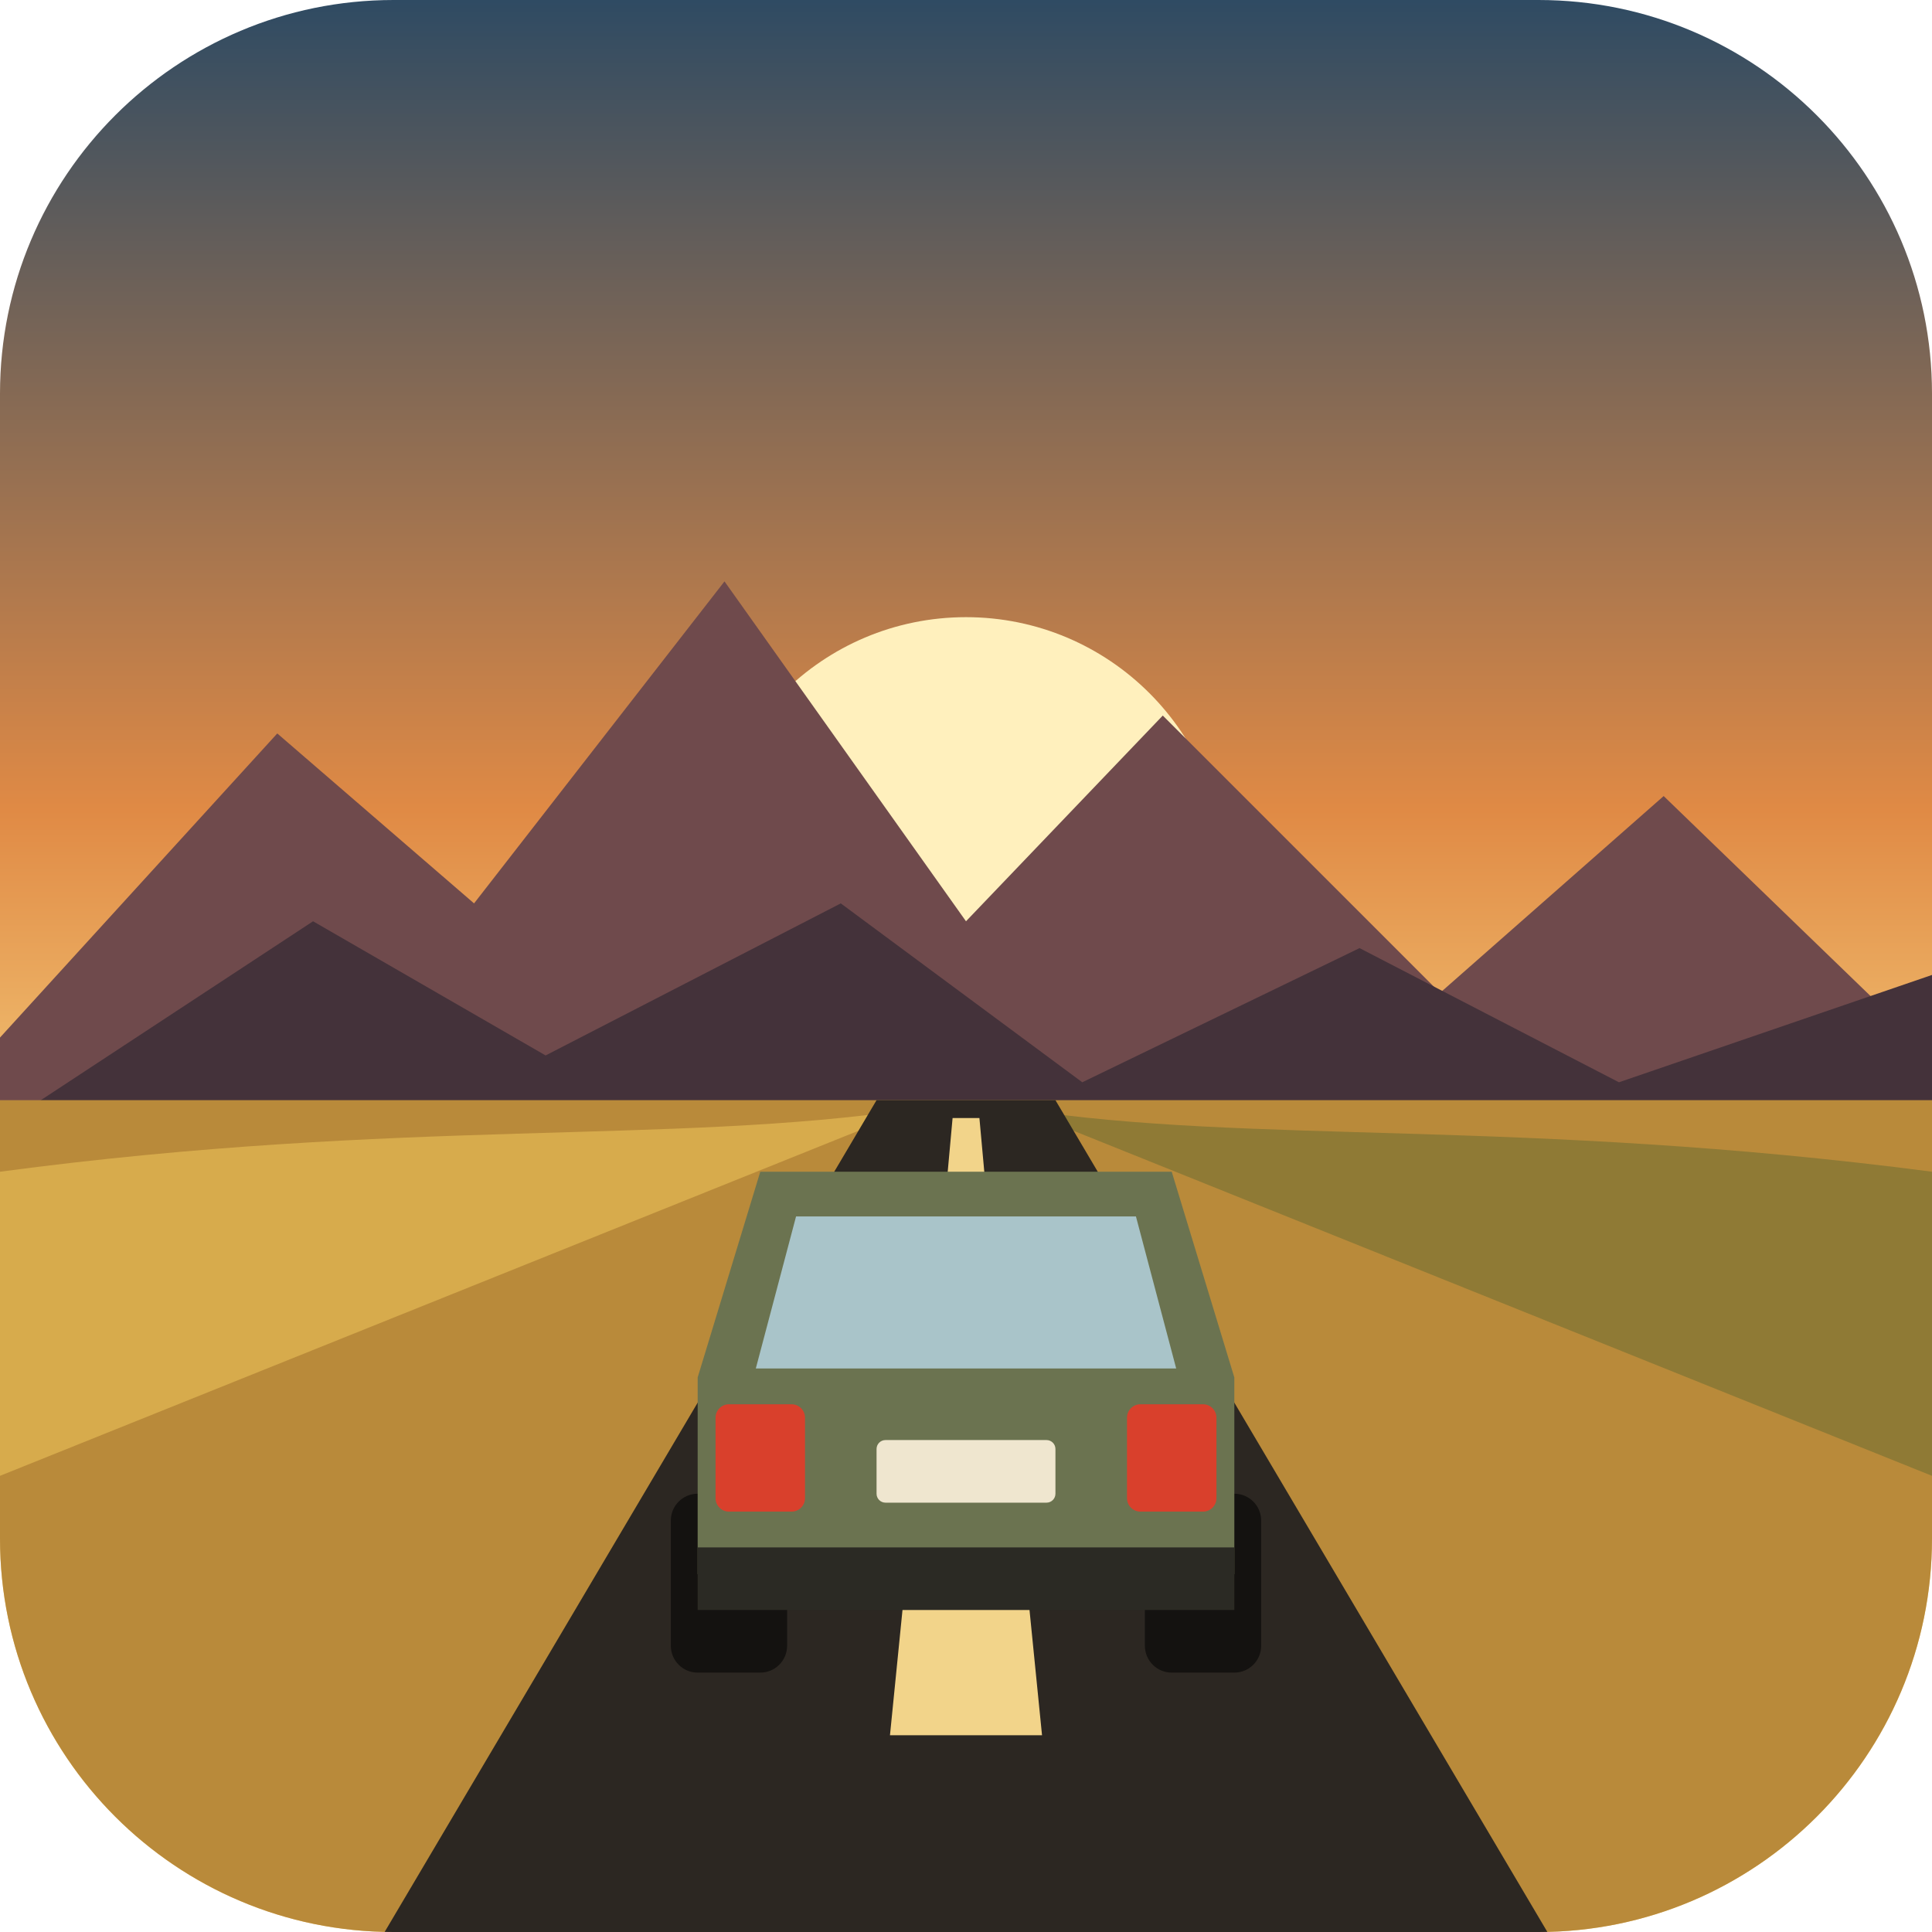
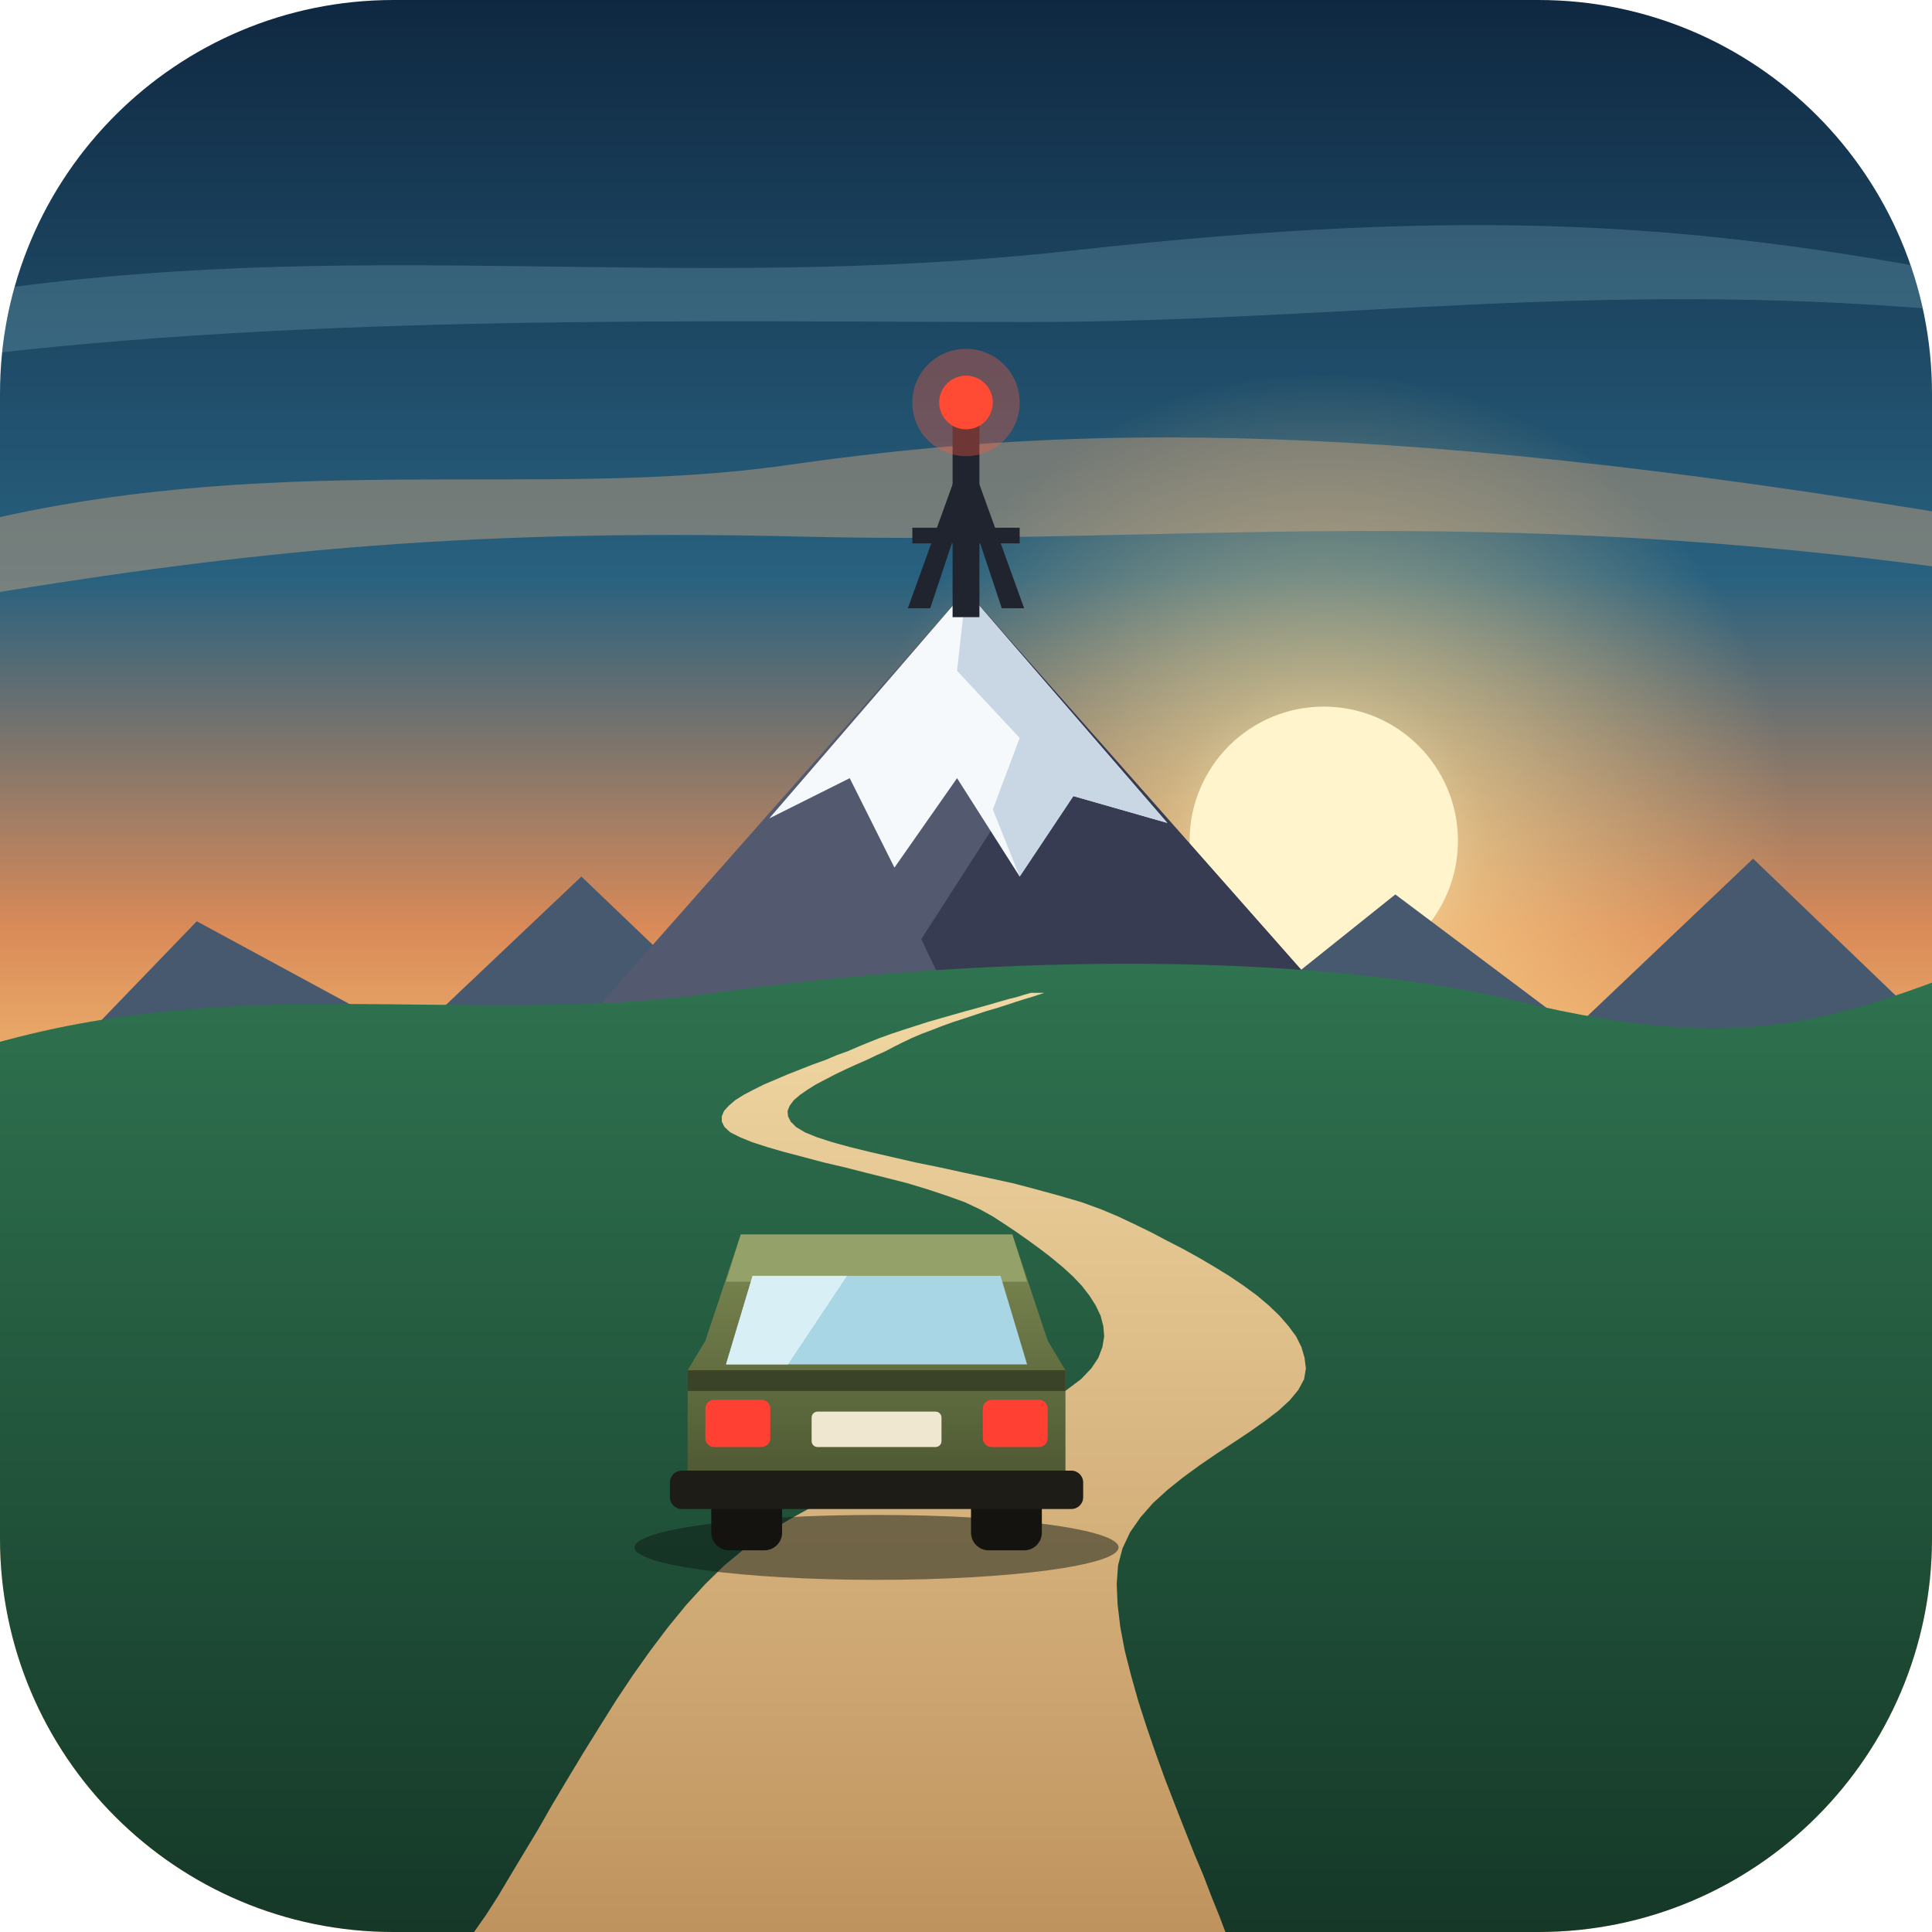
<svg xmlns="http://www.w3.org/2000/svg" width="432" height="432" viewBox="0 0 432 432">
+   <defs>
+     <linearGradient id="sky" x1="0" y1="0" x2="0" y2="1">
+       <stop offset="0" stop-color="#0f2740" />
+       <stop offset="0.3" stop-color="#28617f" />
+       <stop offset="0.48" stop-color="#d98a58" />
+       <stop offset="0.62" stop-color="#ffd27e" />
+     </linearGradient>
+     <radialGradient id="glow" cx="0.5" cy="0.5" r="0.5">
+       <stop offset="0" stop-color="#fff3c4" stop-opacity="0.95" />
+       <stop offset="0.35" stop-color="#ffdf96" stop-opacity="0.55" />
+       <stop offset="1" stop-color="#ffcf80" stop-opacity="0" />
+     </radialGradient>
+     <linearGradient id="land" x1="0" y1="0" x2="0" y2="1">
+       <stop offset="0" stop-color="#2f7350" />
+       <stop offset="1" stop-color="#143526" />
+     </linearGradient>
+     <linearGradient id="road" x1="0" y1="0" x2="0" y2="1">
+       <stop offset="0" stop-color="#f0d7a2" />
+       <stop offset="1" stop-color="#b98a55" />
+     </linearGradient>
+     <linearGradient id="body" x1="0" y1="0" x2="0" y2="1">
+       <stop offset="0" stop-color="#7d8a52" />
+       <stop offset="1" stop-color="#4d5833" />
+     </linearGradient>
+   </defs>
  <clipPath id="round">
    <rect width="432" height="432" rx="88" />
  </clipPath>
  <g clip-path="url(#round)">
-     <defs>
-       <linearGradient id="sky" x1="0" y1="0" x2="0" y2="1">
-         <stop offset="0" stop-color="#2d4a63" />
-         <stop offset="0.42" stop-color="#e08a45" />
-         <stop offset="0.62" stop-color="#f6cf7d" />
-       </linearGradient>
-     </defs>
    <rect width="432" height="432" fill="url(#sky)" />
-     <circle cx="216" cy="196" r="58" fill="#fff0bd" />
-     <path d="M0 232 62 164l44 38 56-72 54 76 44-46 62 62 50-44 60 58v30H0Z" fill="#6f4a4c" />
-     <path d="M0 252 70 206l52 30 66-34 54 40 62-30 58 30 70-24v44H0Z" fill="#44323a" />
-     <rect y="246" width="432" height="186" fill="#b98a3a" />
-     <path d="M0 262C90 250 150 256 204 248L0 330Z" fill="#d7ab4c" />
-     <path d="M432 262C340 250 280 256 228 248L432 330Z" fill="#8f7a35" />
-     <path d="M196 246h40L346 432H86Z" fill="#2c2722" />
-     <path d="M213 250h6l2 22h-10Zm-3 36h12l3 34h-18Zm-6 52h24l5 50h-34Z" fill="#f2d48a" />
-     <rect x="150" y="334" width="26" height="40" rx="6" fill="#141210" />
-     <rect x="256" y="334" width="26" height="40" rx="6" fill="#141210" />
-     <path d="M170 262h92l14 46v44H156v-44Z" fill="#6b7350" />
-     <path d="M178 272h76l9 34H169Z" fill="#a9c4c9" />
-     <rect x="156" y="346" width="120" height="14" fill="#2b2a24" />
-     <rect x="160" y="314" width="20" height="24" rx="3" fill="#d9402c" />
-     <rect x="252" y="314" width="20" height="24" rx="3" fill="#d9402c" />
-     <rect x="196" y="322" width="40" height="14" rx="2" fill="#efe6cf" />
+     <circle cx="296" cy="188" r="104" fill="url(#glow)" />
+     <circle cx="296" cy="188" r="30" fill="#fff4cb" />
+     <path d="M-10 118C60 100 120 112 176 104S300 92 442 116V128C330 112 260 122 180 120S50 124-10 134Z" fill="#f3b27c" opacity="0.38" />
+     <path d="M-10 66C80 52 150 66 240 56S380 50 442 62V70C360 62 300 72 230 72S70 70-10 80Z" fill="#7fb0bf" opacity="0.28" />
+     <path d="M-10 262L44 206L92 232L130 196L176 240H262L312 200L352 230L392 192L442 240V300H-10Z" fill="#46596e" />
+     <path d="M216 132L110 252H322Z" fill="#535a70" />
+     <path d="M216 132L322 252H226L206 210L224 182L208 158Z" fill="#373c52" />
+     <path d="M216 132L172 183L190 174L200 194L214 174L228 196L240 178L261 184Z" fill="#f6f9fb" />
+     <path d="M216 132L261 184L240 178L228 196L222 181L228 165L214 150Z" fill="#c9d6e4" />
+     <rect x="213" y="92" width="6" height="46" fill="#20242f" />
+     <path d="M216 100L229 136H224L216 112L208 136H203Z" fill="#20242f" />
+     <rect x="204" y="118" width="24" height="3.5" fill="#20242f" />
+     <circle cx="216" cy="90" r="12" fill="#ff5a3c" opacity="0.35" />
+     <circle cx="216" cy="90" r="6" fill="#ff4b33" />
+     <path d="M-10 236C50 216 104 230 160 222S290 212 340 224S410 228 442 216V442H-10Z" fill="url(#land)" />
+     <polygon points="82.0,460.0 82.8,459.1 83.6,458.2 84.6,457.3 85.6,456.2 86.7,455.1 87.8,453.9 89.1,452.6 90.5,451.1 92.0,449.5 93.6,447.7 95.3,445.7 97.2,443.5 99.2,441.0 101.3,438.3 103.6,435.3 106.0,432.0 108.6,428.3 111.3,424.1 114.1,419.4 117.1,414.4 120.3,409.1 123.5,403.5 126.9,397.8 130.4,392.0 134.0,386.2 137.7,380.3 141.5,374.6 145.4,369.1 149.4,363.8 153.5,358.8 157.7,354.2 162.0,350.0 166.6,346.2 171.7,342.6 177.3,339.3 183.1,336.1 189.2,333.1 195.4,330.3 201.7,327.6 207.9,325.0 213.9,322.5 219.7,320.1 225.2,317.7 230.2,315.4 234.7,313.1 238.5,310.8 241.7,308.4 244.0,306.0 245.6,303.6 246.5,301.2 246.9,298.8 246.7,296.5 246.1,294.2 245.0,291.9 243.6,289.7 241.9,287.5 239.9,285.4 237.6,283.3 235.2,281.3 232.6,279.3 230.0,277.4 227.3,275.5 224.6,273.7 222.0,272.0 219.1,270.4 215.7,268.8 211.8,267.4 207.6,266.0 203.0,264.6 198.3,263.4 193.5,262.2 188.8,261.0 184.1,259.9 179.6,258.7 175.4,257.6 171.6,256.5 168.2,255.4 165.5,254.3 163.3,253.2 162.0,252.0 161.4,250.8 161.4,249.6 161.9,248.4 163.0,247.2 164.4,246.0 166.3,244.8 168.4,243.7 170.8,242.5 173.4,241.4 176.2,240.2 179.0,239.1 181.8,238.0 184.6,237.0 187.2,235.9 189.7,235.0 192.0,234.0 194.2,233.1 196.7,232.1 199.2,231.2 201.9,230.3 204.7,229.4 207.5,228.5 210.3,227.7 213.1,226.9 215.9,226.1 218.5,225.4 221.0,224.7 223.4,224.0 225.5,223.4 227.5,222.9 229.1,222.4 230.5,222.0 233.5,222.0 232.3,222.4 230.8,222.9 229.1,223.4 227.2,224.0 225.1,224.7 222.9,225.4 220.5,226.1 218.1,226.9 215.7,227.7 213.2,228.5 210.7,229.4 208.4,230.3 206.0,231.2 203.9,232.1 201.8,233.1 200.0,234.0 198.1,235.0 196.1,235.9 193.8,237.0 191.5,238.0 189.1,239.1 186.8,240.2 184.5,241.4 182.4,242.5 180.5,243.7 178.9,244.8 177.5,246.0 176.6,247.2 176.1,248.4 176.2,249.6 176.8,250.8 178.0,252.0 180.0,253.2 182.7,254.3 186.1,255.4 190.1,256.5 194.6,257.6 199.4,258.7 204.6,259.9 210.0,261.0 215.5,262.2 221.1,263.4 226.6,264.6 231.9,266.0 237.0,267.4 241.8,268.8 246.2,270.4 250.0,272.0 253.6,273.7 257.3,275.5 260.9,277.4 264.6,279.3 268.2,281.3 271.6,283.3 275.0,285.4 278.1,287.5 281.1,289.7 283.7,291.9 286.1,294.2 288.1,296.5 289.8,298.8 291.0,301.2 291.7,303.6 292.0,306.0 291.6,308.4 290.3,310.8 288.4,313.1 285.9,315.4 282.9,317.7 279.5,320.1 275.9,322.5 272.1,325.0 268.3,327.6 264.6,330.3 261.1,333.1 257.8,336.1 255.0,339.3 252.7,342.6 251.0,346.2 250.0,350.0 249.7,354.2 249.9,358.8 250.5,363.8 251.5,369.1 252.9,374.6 254.5,380.3 256.4,386.2 258.4,392.0 260.5,397.8 262.7,403.5 264.9,409.1 267.0,414.4 269.1,419.4 270.9,424.1 272.6,428.3 274.0,432.0 275.2,435.3 276.5,438.3 277.7,441.0 278.9,443.5 280.1,445.7 281.3,447.7 282.4,449.5 283.5,451.1 284.5,452.6 285.5,453.9 286.5,455.1 287.3,456.2 288.1,457.3 288.8,458.2 289.5,459.1 290.0,460.0" fill="url(#road)" />
+     <g transform="translate(196,346) scale(0.66) translate(-216,-358)">
+       <ellipse cx="216" cy="358" rx="82" ry="11" fill="#0d1a14" opacity="0.5" />
+       <rect x="160" y="326" width="24" height="33" rx="6" fill="#14130f" />
+       <rect x="248" y="326" width="24" height="33" rx="6" fill="#14130f" />
+       <path d="M170 252H262L274 288L280 298V336H152V298L158 288Z" fill="url(#body)" />
+       <path d="M170 252H262L267 268H165Z" fill="#94a269" />
+       <path d="M174 266H258L267 296H165Z" fill="#a8d6e4" />
+       <path d="M174 266H206L186 296H165Z" fill="#d7eff5" />
+       <rect x="152" y="298" width="128" height="7" fill="#3a4227" />
+       <rect x="158" y="308" width="22" height="16" rx="3" fill="#ff4032" />
+       <rect x="252" y="308" width="22" height="16" rx="3" fill="#ff4032" />
+       <rect x="194" y="312" width="44" height="12" rx="2" fill="#efe7cf" />
+       <rect x="146" y="332" width="140" height="13" rx="4" fill="#1d1c17" />
+     </g>
  </g>
</svg>
